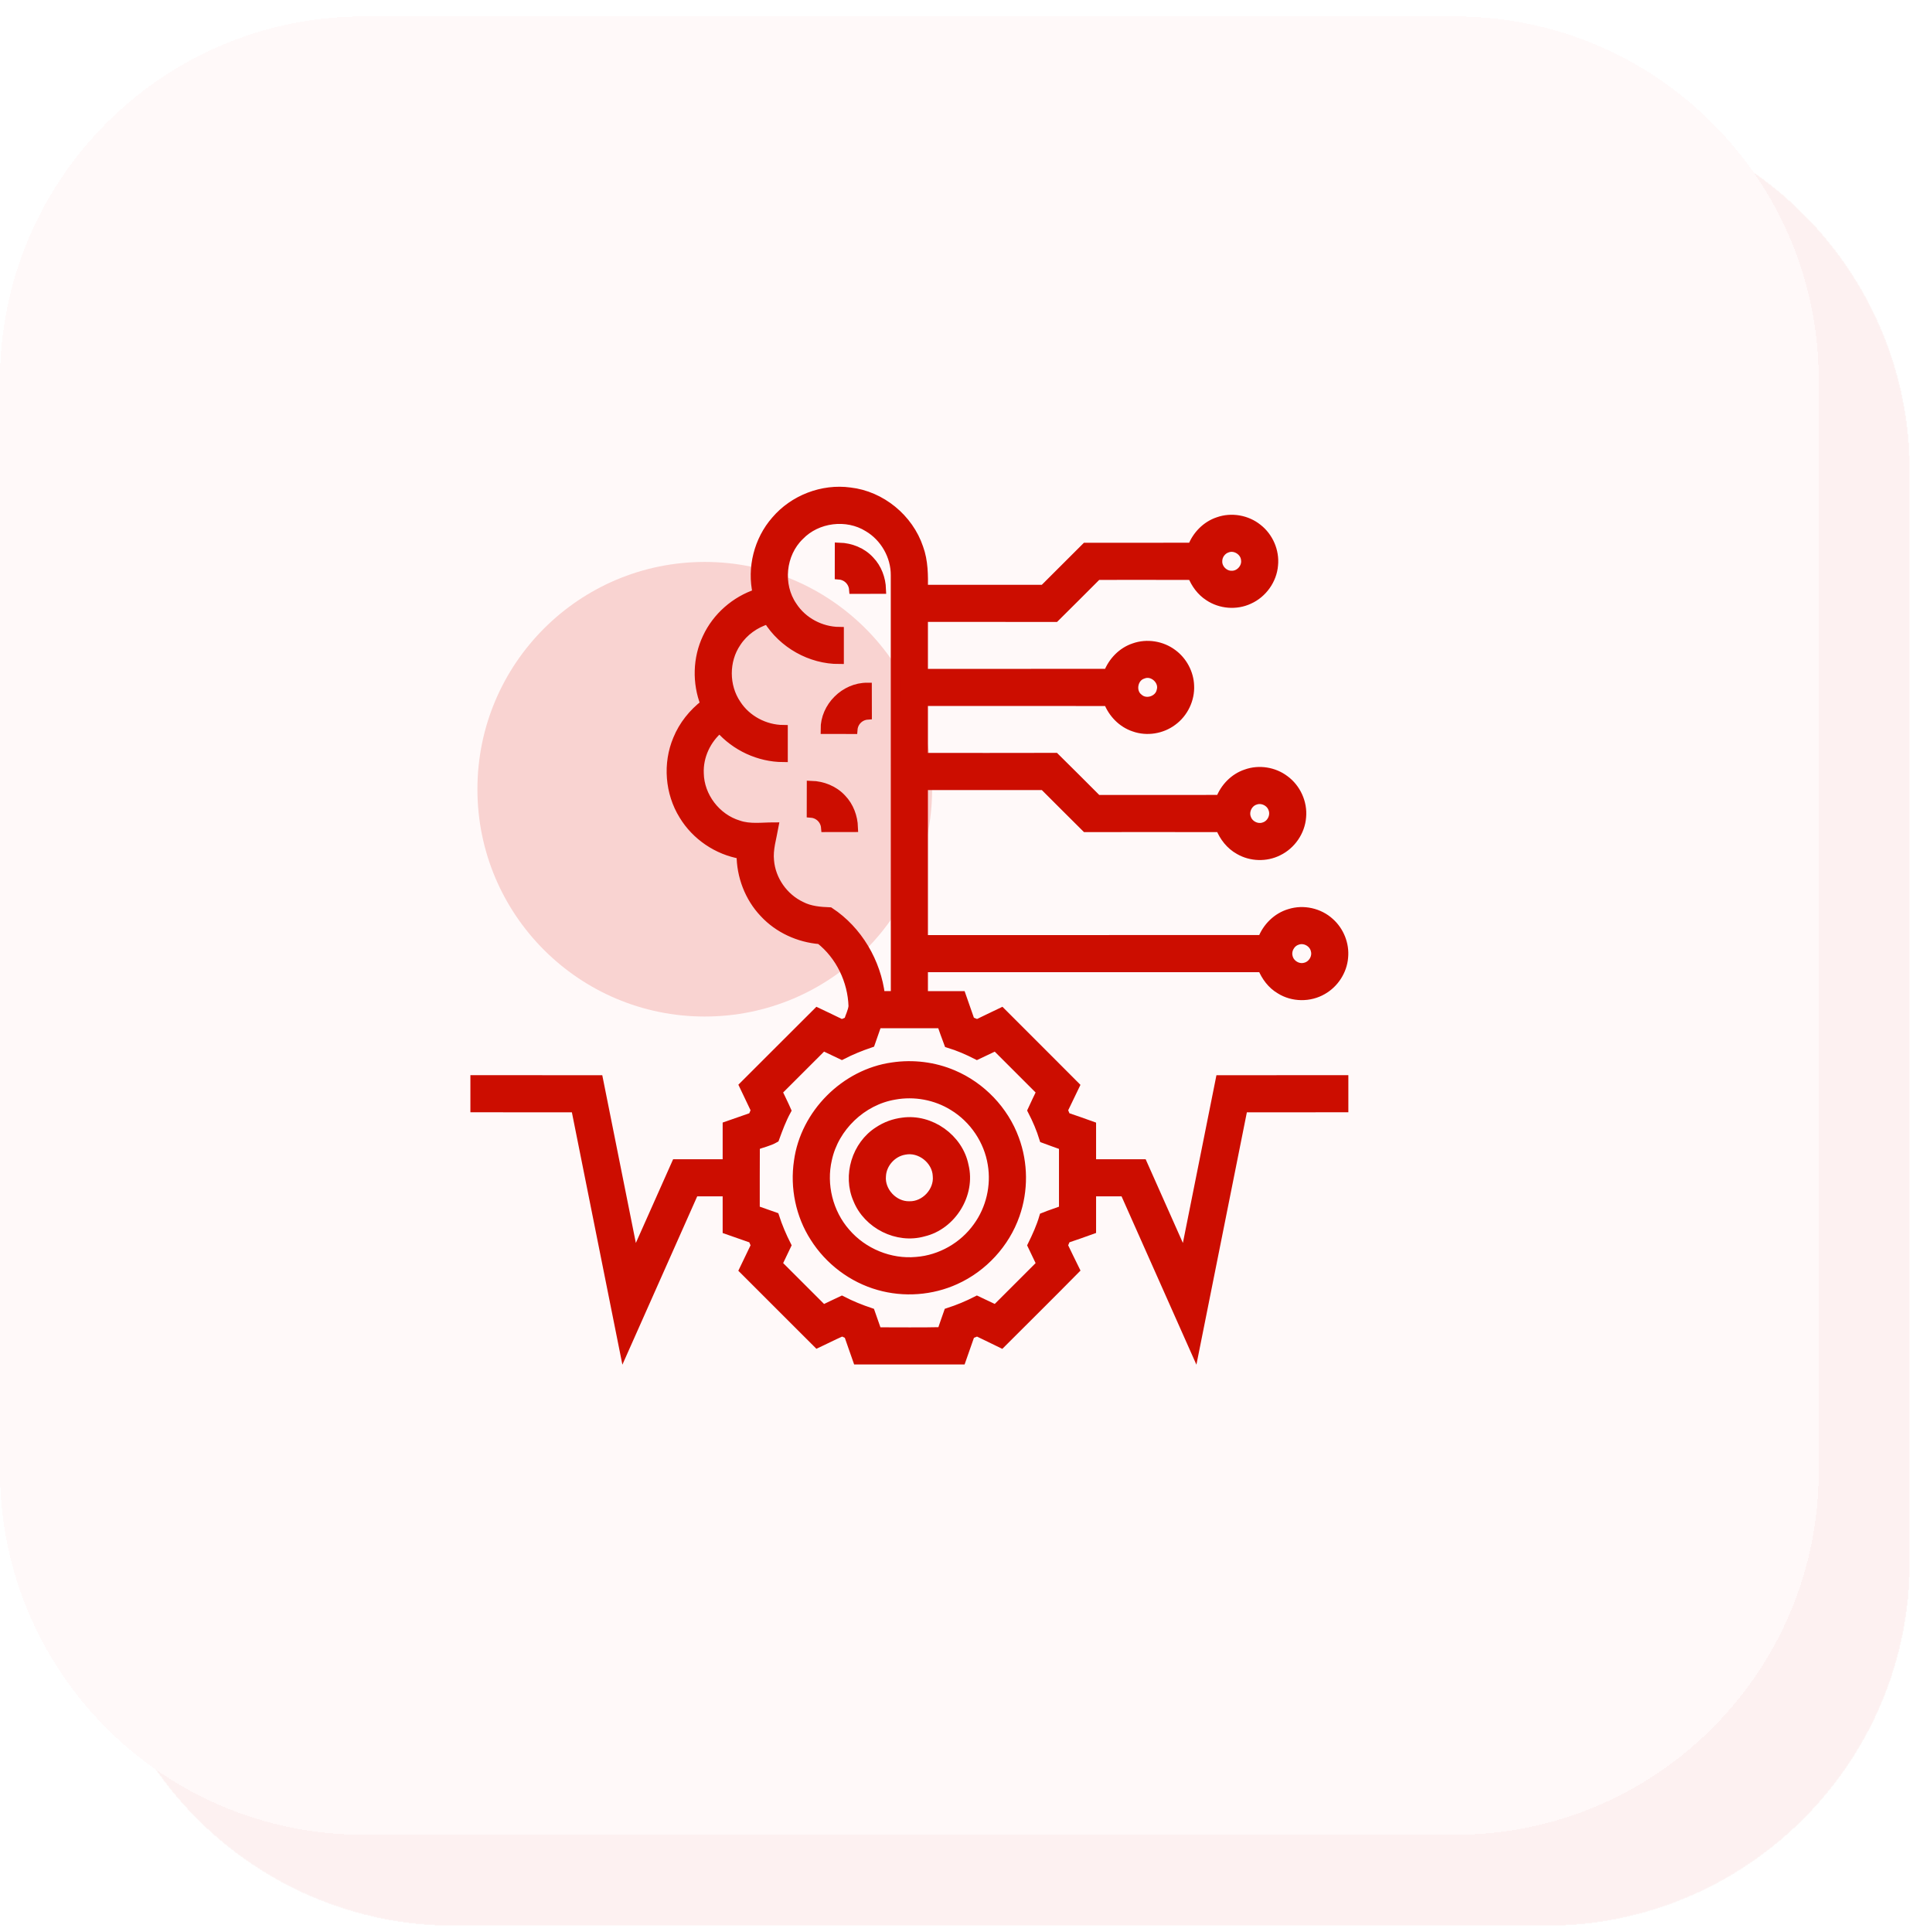
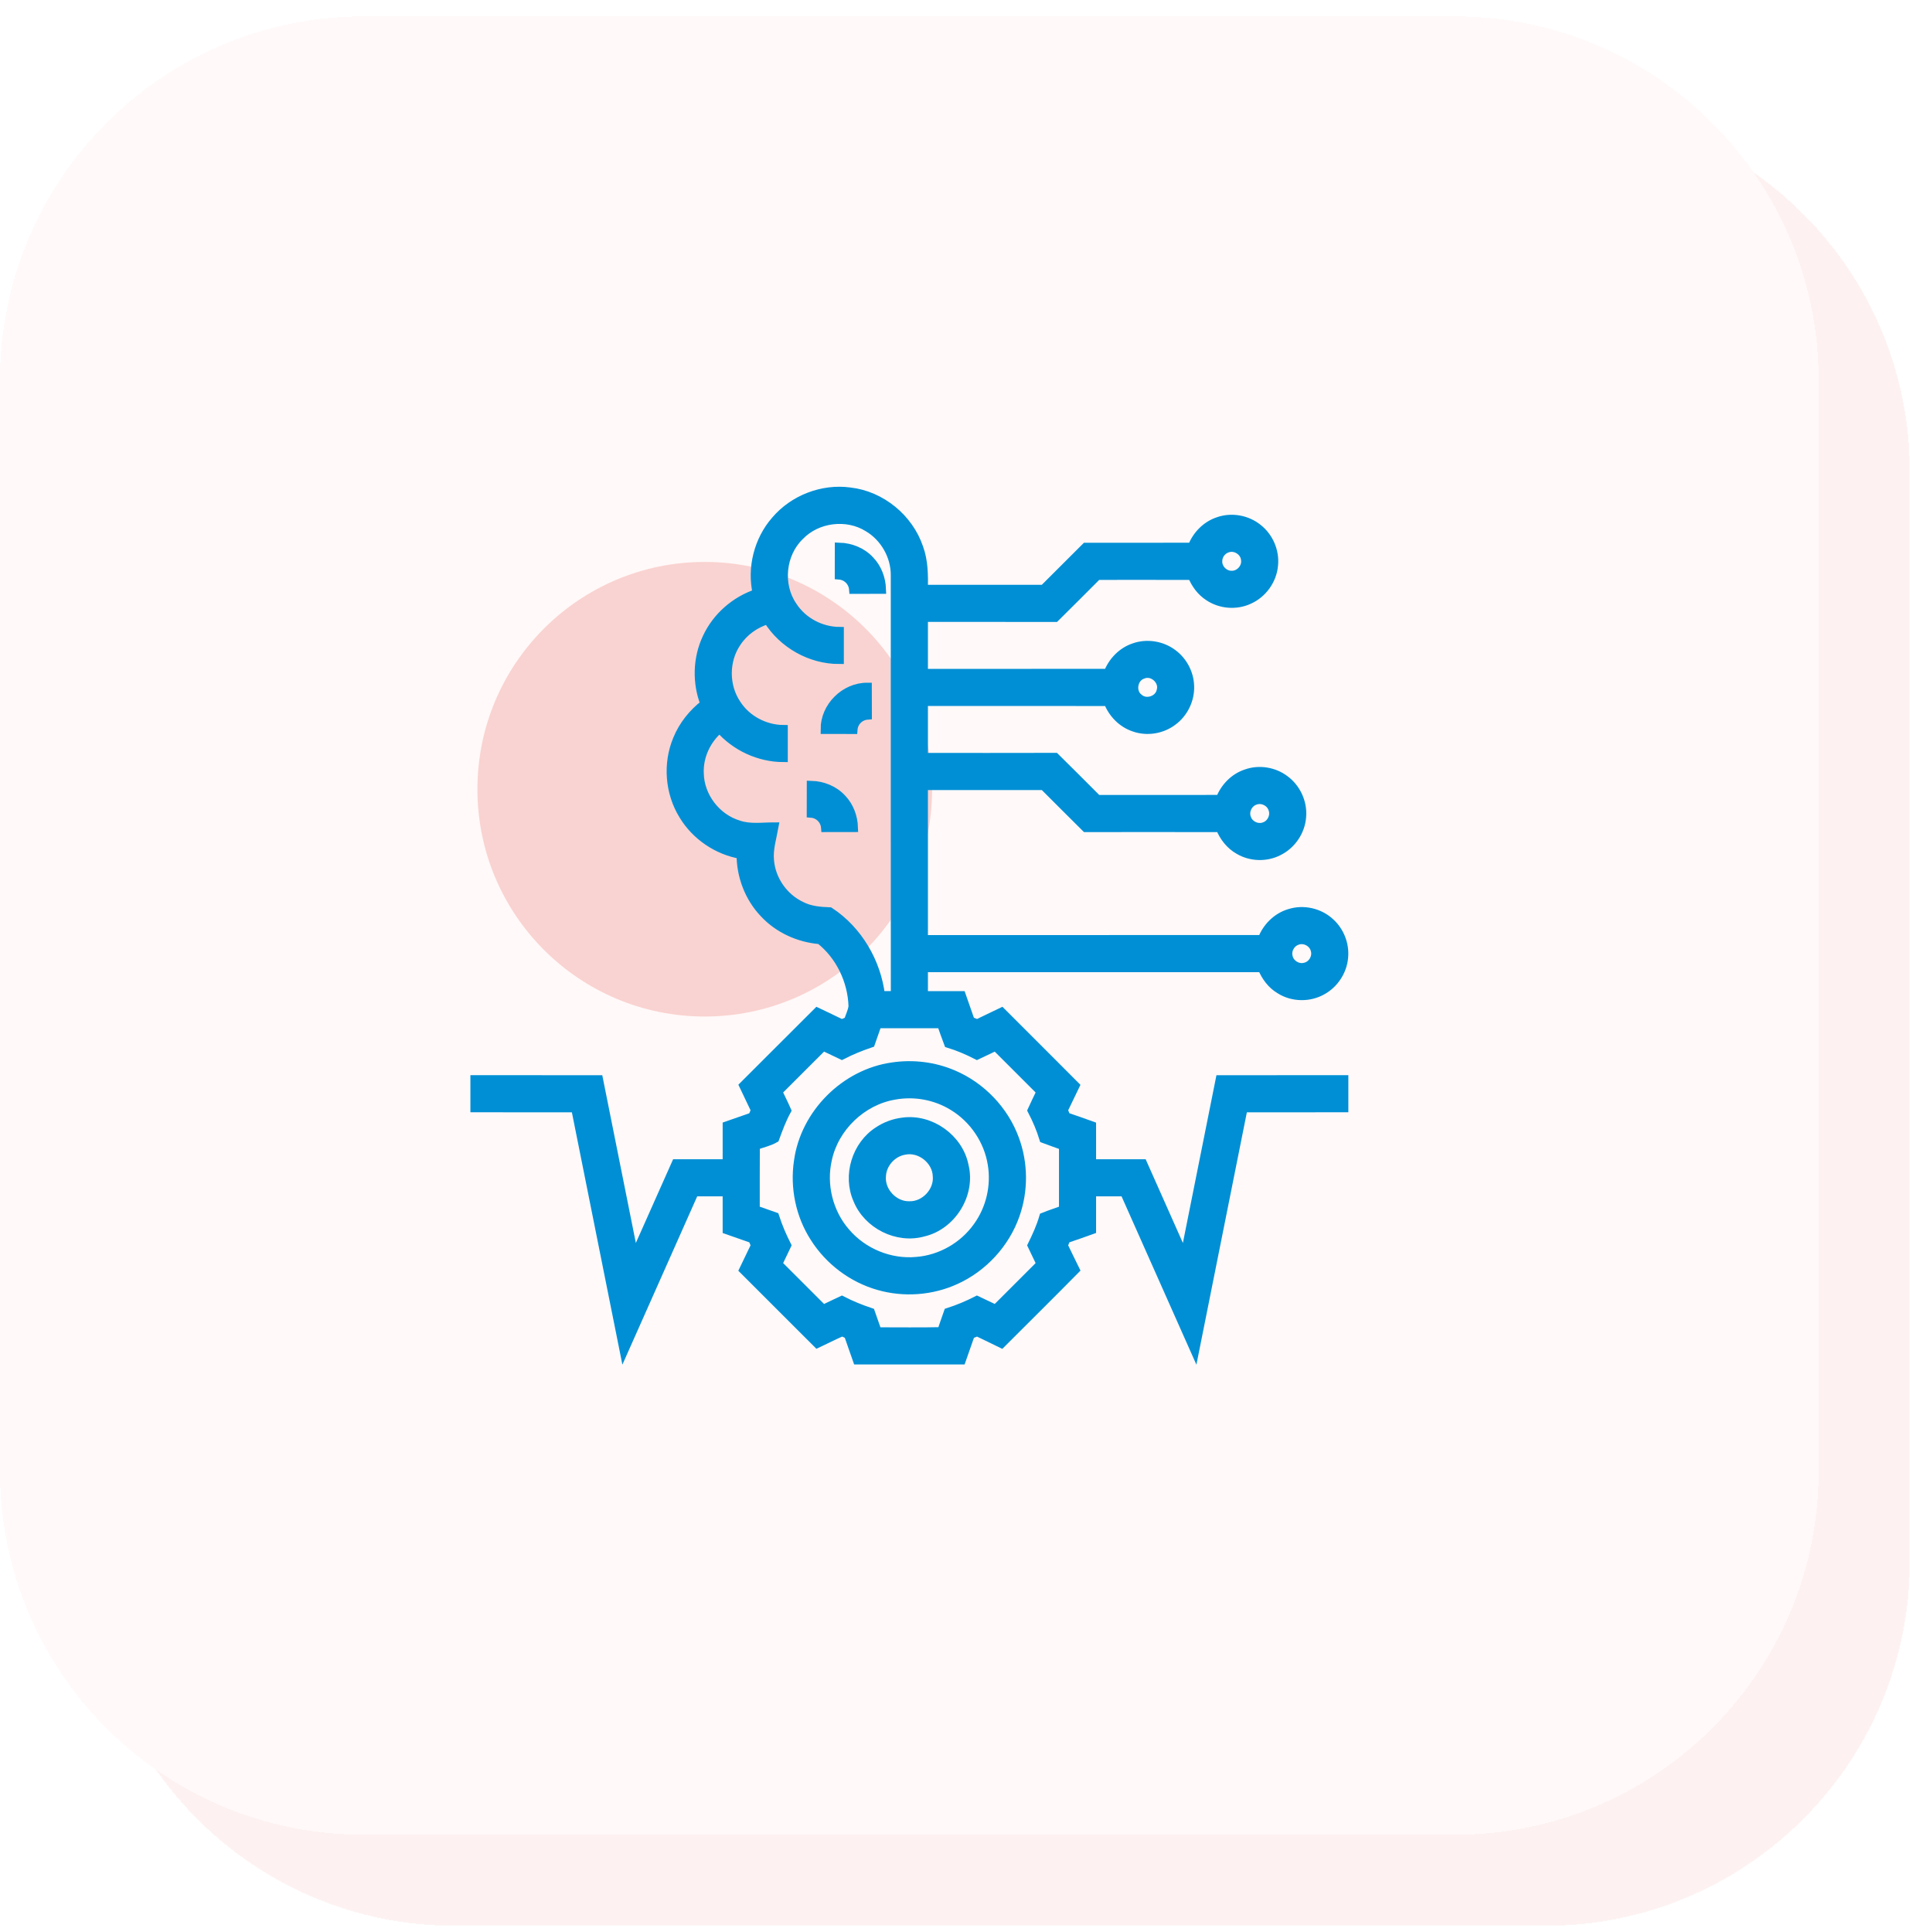
<svg xmlns="http://www.w3.org/2000/svg" width="84" height="85" viewBox="0 0 84 85" fill="none">
  <g filter="url(#filter0_d_275_159)">
    <rect y="0.723" width="80" height="80" rx="16" fill="#FFF9F9" shape-rendering="crispEdges" />
    <circle cx="31" cy="34.723" r="10" fill="#F9D3D1" />
-     <path d="M34.119 22.901C34.909 21.971 36.178 21.48 37.389 21.647C38.758 21.803 39.976 22.807 40.413 24.11C40.626 24.692 40.625 25.318 40.616 25.929C42.381 25.929 44.145 25.93 45.909 25.928C46.527 25.312 47.142 24.693 47.761 24.079C49.321 24.079 50.881 24.083 52.441 24.076C52.636 23.559 53.056 23.123 53.586 22.948C54.166 22.741 54.845 22.861 55.323 23.247C55.806 23.623 56.078 24.25 56.017 24.859C55.966 25.512 55.535 26.114 54.938 26.379C54.377 26.641 53.686 26.585 53.172 26.24C52.834 26.023 52.589 25.685 52.441 25.315C51.05 25.309 49.659 25.313 48.268 25.313C47.649 25.929 47.036 26.551 46.413 27.164C44.481 27.159 42.549 27.163 40.616 27.162C40.616 27.984 40.616 28.805 40.616 29.627C43.325 29.626 46.034 29.63 48.742 29.625C48.939 29.108 49.356 28.671 49.886 28.496C50.447 28.296 51.102 28.401 51.578 28.759C52.02 29.083 52.305 29.614 52.325 30.163C52.356 30.767 52.064 31.373 51.576 31.728C51.102 32.085 50.448 32.191 49.888 31.991C49.357 31.816 48.939 31.38 48.742 30.862C46.034 30.857 43.325 30.862 40.616 30.86C40.616 31.682 40.616 32.504 40.616 33.326C42.548 33.324 44.48 33.33 46.411 33.323C47.036 33.934 47.648 34.558 48.268 35.174C50.07 35.174 51.872 35.178 53.674 35.173C53.869 34.655 54.287 34.219 54.816 34.045C55.377 33.843 56.033 33.947 56.508 34.306C57.018 34.677 57.312 35.322 57.251 35.951C57.202 36.585 56.795 37.174 56.222 37.45C55.688 37.719 55.023 37.698 54.506 37.397C54.119 37.182 53.833 36.818 53.674 36.41C51.704 36.405 49.733 36.407 47.763 36.409C47.142 35.796 46.529 35.175 45.909 34.559C44.145 34.558 42.381 34.559 40.616 34.559C40.616 36.818 40.616 39.079 40.616 41.339C45.586 41.337 50.554 41.342 55.523 41.337C55.725 40.797 56.173 40.35 56.729 40.188C57.331 39.996 58.026 40.152 58.491 40.578C58.922 40.96 59.156 41.549 59.099 42.121C59.051 42.714 58.691 43.268 58.175 43.56C57.608 43.89 56.865 43.884 56.309 43.533C55.941 43.319 55.678 42.962 55.52 42.572C50.552 42.573 45.585 42.571 40.616 42.572C40.616 42.983 40.616 43.393 40.616 43.805C41.173 43.805 41.73 43.803 42.287 43.805C42.416 44.179 42.551 44.552 42.679 44.926C42.781 44.967 42.882 45.008 42.983 45.05C43.338 44.874 43.697 44.709 44.053 44.536C45.129 45.615 46.209 46.688 47.283 47.769C47.109 48.125 46.942 48.486 46.767 48.842C46.808 48.94 46.85 49.039 46.891 49.139C47.267 49.262 47.639 49.399 48.013 49.532C48.015 50.088 48.013 50.645 48.013 51.202C48.763 51.202 49.513 51.201 50.263 51.202C50.877 52.581 51.488 53.962 52.104 55.341C52.628 52.729 53.15 50.117 53.671 47.505C55.483 47.502 57.297 47.504 59.109 47.503C59.109 47.914 59.109 48.325 59.109 48.736C57.633 48.737 56.157 48.734 54.681 48.737C53.972 52.286 53.263 55.836 52.553 59.385C51.521 57.068 50.494 54.751 49.463 52.434C48.98 52.434 48.496 52.434 48.013 52.434C48.013 52.991 48.015 53.548 48.013 54.104C47.639 54.237 47.267 54.374 46.892 54.496C46.85 54.596 46.808 54.694 46.766 54.794C46.942 55.148 47.105 55.509 47.284 55.862C46.213 56.949 45.129 58.022 44.049 59.101C43.696 58.924 43.336 58.762 42.983 58.586C42.883 58.627 42.782 58.667 42.681 58.707C42.55 59.082 42.418 59.455 42.287 59.831C40.762 59.831 39.238 59.832 37.713 59.83C37.583 59.455 37.447 59.082 37.32 58.707C37.202 58.671 37.078 58.557 36.953 58.625C36.616 58.776 36.288 58.945 35.953 59.101C34.872 58.025 33.795 56.946 32.718 55.867C32.891 55.51 33.06 55.151 33.233 54.794C33.191 54.695 33.15 54.597 33.11 54.499C32.737 54.365 32.363 54.234 31.987 54.105C31.985 53.548 31.987 52.992 31.987 52.434C31.503 52.434 31.02 52.434 30.538 52.434C29.507 54.751 28.479 57.068 27.449 59.385C26.736 55.836 26.027 52.286 25.319 48.737C23.843 48.734 22.367 48.737 20.891 48.736C20.891 48.325 20.891 47.914 20.891 47.503C22.703 47.504 24.516 47.502 26.328 47.505C26.85 50.117 27.372 52.729 27.896 55.34C28.512 53.962 29.123 52.581 29.738 51.202C30.487 51.201 31.237 51.202 31.987 51.202C31.987 50.645 31.985 50.087 31.987 49.531C32.362 49.403 32.735 49.27 33.108 49.139C33.149 49.039 33.191 48.94 33.233 48.842C33.06 48.483 32.888 48.125 32.719 47.765C33.798 46.69 34.872 45.609 35.952 44.535C36.312 44.704 36.668 44.878 37.026 45.051C37.124 45.008 37.221 44.967 37.32 44.927C37.383 44.709 37.497 44.502 37.523 44.275C37.491 43.151 36.955 42.033 36.071 41.338C35.144 41.264 34.243 40.857 33.609 40.171C32.954 39.483 32.597 38.537 32.599 37.589C31.558 37.411 30.61 36.769 30.064 35.864C29.452 34.878 29.352 33.597 29.803 32.527C30.054 31.911 30.483 31.377 31.01 30.973C30.647 30.042 30.672 28.965 31.102 28.06C31.527 27.141 32.349 26.425 33.309 26.11C33.055 24.991 33.362 23.764 34.119 22.901ZM35.173 23.573C34.354 24.363 34.217 25.736 34.864 26.672C35.308 27.356 36.105 27.775 36.918 27.783C36.918 28.193 36.918 28.603 36.918 29.014C35.657 29.018 34.436 28.327 33.775 27.257C33.217 27.424 32.716 27.779 32.396 28.269C31.853 29.066 31.854 30.187 32.397 30.984C32.84 31.67 33.639 32.089 34.452 32.097C34.452 32.508 34.452 32.919 34.452 33.329C33.39 33.324 32.352 32.841 31.655 32.041C31.077 32.522 30.724 33.267 30.757 34.022C30.774 35.044 31.504 35.997 32.48 36.292C32.984 36.467 33.522 36.381 34.042 36.381C33.954 36.872 33.794 37.362 33.847 37.867C33.918 38.717 34.47 39.5 35.24 39.863C35.628 40.065 36.069 40.101 36.497 40.118C37.736 40.934 38.555 42.336 38.728 43.803C38.946 43.805 39.165 43.805 39.384 43.805C39.383 37.641 39.385 31.477 39.382 25.314C39.39 24.462 38.915 23.629 38.181 23.197C37.247 22.616 35.935 22.78 35.173 23.573ZM53.975 24.115C53.733 24.195 53.559 24.439 53.563 24.694C53.552 25.023 53.848 25.318 54.177 25.311C54.533 25.321 54.842 24.974 54.788 24.62C54.754 24.245 54.328 23.977 53.975 24.115ZM50.273 29.664C49.835 29.797 49.721 30.439 50.084 30.715C50.407 31.009 50.987 30.82 51.075 30.393C51.212 29.942 50.71 29.483 50.273 29.664ZM55.203 35.212C54.889 35.315 54.711 35.694 54.832 36.001C54.936 36.311 55.311 36.489 55.617 36.37C55.928 36.267 56.108 35.892 55.99 35.586C55.888 35.273 55.511 35.092 55.203 35.212ZM57.055 41.375C56.763 41.47 56.581 41.806 56.662 42.103C56.733 42.423 57.09 42.64 57.407 42.552C57.728 42.48 57.944 42.124 57.856 41.807C57.781 41.465 57.383 41.248 57.055 41.375ZM38.289 45.891C37.858 46.038 37.435 46.207 37.03 46.417C36.755 46.287 36.482 46.153 36.206 46.025C35.538 46.69 34.874 47.358 34.207 48.023C34.337 48.301 34.476 48.573 34.599 48.855C34.386 49.246 34.23 49.663 34.079 50.081C33.817 50.232 33.505 50.292 33.223 50.403C33.216 51.345 33.221 52.287 33.219 53.23C33.505 53.329 33.79 53.429 34.075 53.531C34.215 53.965 34.394 54.385 34.599 54.791C34.468 55.065 34.337 55.338 34.207 55.612C34.874 56.278 35.538 56.947 36.207 57.611C36.482 57.481 36.755 57.346 37.03 57.219C37.433 57.427 37.856 57.598 38.286 57.742C38.386 58.028 38.486 58.311 38.585 58.596C39.532 58.594 40.478 58.611 41.425 58.588C41.511 58.303 41.617 58.025 41.714 57.742C42.147 57.602 42.568 57.427 42.973 57.219C43.248 57.35 43.521 57.481 43.797 57.609C44.464 56.945 45.129 56.28 45.794 55.613C45.663 55.339 45.531 55.066 45.401 54.792C45.599 54.39 45.786 53.978 45.912 53.546C46.197 53.43 46.492 53.339 46.781 53.23C46.781 52.289 46.781 51.347 46.781 50.406C46.494 50.299 46.203 50.204 45.917 50.094C45.785 49.664 45.608 49.251 45.401 48.852C45.527 48.573 45.663 48.3 45.794 48.023C45.129 47.357 44.464 46.691 43.797 46.027C43.522 46.156 43.248 46.288 42.973 46.418C42.571 46.212 42.155 46.032 41.722 45.901C41.611 45.615 41.516 45.324 41.412 45.038C40.471 45.038 39.529 45.038 38.588 45.038C38.487 45.321 38.386 45.605 38.289 45.891Z" fill="#CC0D00" stroke="#CC0D00" stroke-width="0.4" />
-     <path d="M36.919 24.074C37.42 24.09 37.92 24.288 38.261 24.661C38.587 24.998 38.757 25.462 38.773 25.927C38.365 25.931 37.957 25.929 37.548 25.929C37.521 25.593 37.255 25.325 36.918 25.298C36.918 24.89 36.916 24.482 36.919 24.074Z" fill="#CC0D00" stroke="#CC0D00" stroke-width="0.4" />
-     <path d="M36.296 32.091C36.286 31.101 37.159 30.23 38.149 30.237C38.152 30.646 38.151 31.053 38.151 31.462C37.814 31.489 37.547 31.756 37.52 32.093C37.112 32.093 36.704 32.093 36.296 32.091Z" fill="#CC0D00" stroke="#CC0D00" stroke-width="0.4" />
-     <path d="M35.687 34.553C36.187 34.568 36.685 34.766 37.027 35.138C37.353 35.476 37.524 35.94 37.54 36.407C37.132 36.41 36.724 36.408 36.315 36.408C36.288 36.072 36.021 35.804 35.685 35.777C35.685 35.369 35.684 34.961 35.687 34.553Z" fill="#CC0D00" stroke="#CC0D00" stroke-width="0.4" />
-     <path d="M39.264 46.941C40.16 46.808 41.091 46.921 41.924 47.278C43.16 47.803 44.165 48.852 44.626 50.114C45.022 51.178 45.031 52.38 44.652 53.451C44.213 54.707 43.239 55.764 42.026 56.312C40.979 56.789 39.762 56.878 38.655 56.561C37.495 56.234 36.472 55.46 35.83 54.441C35.197 53.458 34.95 52.242 35.123 51.089C35.406 49 37.177 47.229 39.264 46.941ZM39.343 48.181C37.916 48.422 36.701 49.582 36.395 50.997C36.133 52.122 36.439 53.361 37.202 54.23C37.958 55.116 39.151 55.608 40.312 55.499C41.375 55.419 42.384 54.841 43 53.973C43.571 53.189 43.807 52.175 43.647 51.219C43.481 50.171 42.834 49.215 41.928 48.665C41.165 48.191 40.226 48.019 39.343 48.181Z" fill="#CC0D00" stroke="#CC0D00" stroke-width="0.4" />
-     <path d="M39.709 49.37C40.927 49.199 42.165 50.082 42.405 51.286C42.716 52.533 41.866 53.911 40.616 54.203C39.471 54.528 38.171 53.873 37.728 52.774C37.261 51.72 37.669 50.381 38.642 49.763C38.961 49.55 39.33 49.416 39.709 49.37ZM39.785 50.604C39.24 50.694 38.797 51.186 38.77 51.738C38.706 52.422 39.316 53.07 40.002 53.05C40.687 53.067 41.294 52.419 41.229 51.736C41.201 51.032 40.478 50.46 39.785 50.604Z" fill="#CC0D00" stroke="#CC0D00" stroke-width="0.4" />
+     <path d="M34.119 22.901C34.909 21.971 36.178 21.48 37.389 21.647C38.758 21.803 39.976 22.807 40.413 24.11C40.626 24.692 40.625 25.318 40.616 25.929C42.381 25.929 44.145 25.93 45.909 25.928C46.527 25.312 47.142 24.693 47.761 24.079C49.321 24.079 50.881 24.083 52.441 24.076C52.636 23.559 53.056 23.123 53.586 22.948C54.166 22.741 54.845 22.861 55.323 23.247C55.806 23.623 56.078 24.25 56.017 24.859C55.966 25.512 55.535 26.114 54.938 26.379C54.377 26.641 53.686 26.585 53.172 26.24C52.834 26.023 52.589 25.685 52.441 25.315C51.05 25.309 49.659 25.313 48.268 25.313C47.649 25.929 47.036 26.551 46.413 27.164C44.481 27.159 42.549 27.163 40.616 27.162C40.616 27.984 40.616 28.805 40.616 29.627C43.325 29.626 46.034 29.63 48.742 29.625C48.939 29.108 49.356 28.671 49.886 28.496C50.447 28.296 51.102 28.401 51.578 28.759C52.02 29.083 52.305 29.614 52.325 30.163C52.356 30.767 52.064 31.373 51.576 31.728C51.102 32.085 50.448 32.191 49.888 31.991C49.357 31.816 48.939 31.38 48.742 30.862C46.034 30.857 43.325 30.862 40.616 30.86C40.616 31.682 40.616 32.504 40.616 33.326C42.548 33.324 44.48 33.33 46.411 33.323C47.036 33.934 47.648 34.558 48.268 35.174C50.07 35.174 51.872 35.178 53.674 35.173C53.869 34.655 54.287 34.219 54.816 34.045C55.377 33.843 56.033 33.947 56.508 34.306C57.018 34.677 57.312 35.322 57.251 35.951C57.202 36.585 56.795 37.174 56.222 37.45C55.688 37.719 55.023 37.698 54.506 37.397C54.119 37.182 53.833 36.818 53.674 36.41C51.704 36.405 49.733 36.407 47.763 36.409C47.142 35.796 46.529 35.175 45.909 34.559C44.145 34.558 42.381 34.559 40.616 34.559C40.616 36.818 40.616 39.079 40.616 41.339C45.586 41.337 50.554 41.342 55.523 41.337C55.725 40.797 56.173 40.35 56.729 40.188C57.331 39.996 58.026 40.152 58.491 40.578C58.922 40.96 59.156 41.549 59.099 42.121C59.051 42.714 58.691 43.268 58.175 43.56C57.608 43.89 56.865 43.884 56.309 43.533C55.941 43.319 55.678 42.962 55.52 42.572C50.552 42.573 45.585 42.571 40.616 42.572C40.616 42.983 40.616 43.393 40.616 43.805C41.173 43.805 41.73 43.803 42.287 43.805C42.416 44.179 42.551 44.552 42.679 44.926C42.781 44.967 42.882 45.008 42.983 45.05C43.338 44.874 43.697 44.709 44.053 44.536C45.129 45.615 46.209 46.688 47.283 47.769C47.109 48.125 46.942 48.486 46.767 48.842C46.808 48.94 46.85 49.039 46.891 49.139C47.267 49.262 47.639 49.399 48.013 49.532C48.015 50.088 48.013 50.645 48.013 51.202C48.763 51.202 49.513 51.201 50.263 51.202C50.877 52.581 51.488 53.962 52.104 55.341C52.628 52.729 53.15 50.117 53.671 47.505C55.483 47.502 57.297 47.504 59.109 47.503C59.109 47.914 59.109 48.325 59.109 48.736C57.633 48.737 56.157 48.734 54.681 48.737C53.972 52.286 53.263 55.836 52.553 59.385C51.521 57.068 50.494 54.751 49.463 52.434C48.98 52.434 48.496 52.434 48.013 52.434C48.013 52.991 48.015 53.548 48.013 54.104C47.639 54.237 47.267 54.374 46.892 54.496C46.85 54.596 46.808 54.694 46.766 54.794C46.942 55.148 47.105 55.509 47.284 55.862C46.213 56.949 45.129 58.022 44.049 59.101C43.696 58.924 43.336 58.762 42.983 58.586C42.883 58.627 42.782 58.667 42.681 58.707C42.55 59.082 42.418 59.455 42.287 59.831C40.762 59.831 39.238 59.832 37.713 59.83C37.583 59.455 37.447 59.082 37.32 58.707C37.202 58.671 37.078 58.557 36.953 58.625C36.616 58.776 36.288 58.945 35.953 59.101C34.872 58.025 33.795 56.946 32.718 55.867C32.891 55.51 33.06 55.151 33.233 54.794C33.191 54.695 33.15 54.597 33.11 54.499C32.737 54.365 32.363 54.234 31.987 54.105C31.985 53.548 31.987 52.992 31.987 52.434C31.503 52.434 31.02 52.434 30.538 52.434C29.507 54.751 28.479 57.068 27.449 59.385C26.736 55.836 26.027 52.286 25.319 48.737C23.843 48.734 22.367 48.737 20.891 48.736C20.891 48.325 20.891 47.914 20.891 47.503C22.703 47.504 24.516 47.502 26.328 47.505C26.85 50.117 27.372 52.729 27.896 55.34C28.512 53.962 29.123 52.581 29.738 51.202C30.487 51.201 31.237 51.202 31.987 51.202C31.987 50.645 31.985 50.087 31.987 49.531C32.362 49.403 32.735 49.27 33.108 49.139C33.149 49.039 33.191 48.94 33.233 48.842C33.06 48.483 32.888 48.125 32.719 47.765C33.798 46.69 34.872 45.609 35.952 44.535C36.312 44.704 36.668 44.878 37.026 45.051C37.124 45.008 37.221 44.967 37.32 44.927C37.383 44.709 37.497 44.502 37.523 44.275C37.491 43.151 36.955 42.033 36.071 41.338C35.144 41.264 34.243 40.857 33.609 40.171C32.954 39.483 32.597 38.537 32.599 37.589C31.558 37.411 30.61 36.769 30.064 35.864C29.452 34.878 29.352 33.597 29.803 32.527C30.054 31.911 30.483 31.377 31.01 30.973C30.647 30.042 30.672 28.965 31.102 28.06C31.527 27.141 32.349 26.425 33.309 26.11C33.055 24.991 33.362 23.764 34.119 22.901ZM35.173 23.573C34.354 24.363 34.217 25.736 34.864 26.672C35.308 27.356 36.105 27.775 36.918 27.783C36.918 28.193 36.918 28.603 36.918 29.014C35.657 29.018 34.436 28.327 33.775 27.257C33.217 27.424 32.716 27.779 32.396 28.269C31.853 29.066 31.854 30.187 32.397 30.984C32.84 31.67 33.639 32.089 34.452 32.097C34.452 32.508 34.452 32.919 34.452 33.329C33.39 33.324 32.352 32.841 31.655 32.041C31.077 32.522 30.724 33.267 30.757 34.022C30.774 35.044 31.504 35.997 32.48 36.292C32.984 36.467 33.522 36.381 34.042 36.381C33.954 36.872 33.794 37.362 33.847 37.867C33.918 38.717 34.47 39.5 35.24 39.863C35.628 40.065 36.069 40.101 36.497 40.118C37.736 40.934 38.555 42.336 38.728 43.803C38.946 43.805 39.165 43.805 39.384 43.805C39.383 37.641 39.385 31.477 39.382 25.314C39.39 24.462 38.915 23.629 38.181 23.197C37.247 22.616 35.935 22.78 35.173 23.573ZM53.975 24.115C53.733 24.195 53.559 24.439 53.563 24.694C53.552 25.023 53.848 25.318 54.177 25.311C54.533 25.321 54.842 24.974 54.788 24.62C54.754 24.245 54.328 23.977 53.975 24.115ZM50.273 29.664C49.835 29.797 49.721 30.439 50.084 30.715C50.407 31.009 50.987 30.82 51.075 30.393C51.212 29.942 50.71 29.483 50.273 29.664ZM55.203 35.212C54.889 35.315 54.711 35.694 54.832 36.001C54.936 36.311 55.311 36.489 55.617 36.37C55.928 36.267 56.108 35.892 55.99 35.586C55.888 35.273 55.511 35.092 55.203 35.212ZM57.055 41.375C56.763 41.47 56.581 41.806 56.662 42.103C56.733 42.423 57.09 42.64 57.407 42.552C57.728 42.48 57.944 42.124 57.856 41.807C57.781 41.465 57.383 41.248 57.055 41.375ZM38.289 45.891C37.858 46.038 37.435 46.207 37.03 46.417C36.755 46.287 36.482 46.153 36.206 46.025C35.538 46.69 34.874 47.358 34.207 48.023C34.337 48.301 34.476 48.573 34.599 48.855C34.386 49.246 34.23 49.663 34.079 50.081C33.817 50.232 33.505 50.292 33.223 50.403C33.216 51.345 33.221 52.287 33.219 53.23C33.505 53.329 33.79 53.429 34.075 53.531C34.215 53.965 34.394 54.385 34.599 54.791C34.468 55.065 34.337 55.338 34.207 55.612C34.874 56.278 35.538 56.947 36.207 57.611C36.482 57.481 36.755 57.346 37.03 57.219C37.433 57.427 37.856 57.598 38.286 57.742C38.386 58.028 38.486 58.311 38.585 58.596C39.532 58.594 40.478 58.611 41.425 58.588C41.511 58.303 41.617 58.025 41.714 57.742C42.147 57.602 42.568 57.427 42.973 57.219C43.248 57.35 43.521 57.481 43.797 57.609C44.464 56.945 45.129 56.28 45.794 55.613C45.663 55.339 45.531 55.066 45.401 54.792C45.599 54.39 45.786 53.978 45.912 53.546C46.197 53.43 46.492 53.339 46.781 53.23C46.781 52.289 46.781 51.347 46.781 50.406C46.494 50.299 46.203 50.204 45.917 50.094C45.785 49.664 45.608 49.251 45.401 48.852C45.527 48.573 45.663 48.3 45.794 48.023C45.129 47.357 44.464 46.691 43.797 46.027C43.522 46.156 43.248 46.288 42.973 46.418C42.571 46.212 42.155 46.032 41.722 45.901C41.611 45.615 41.516 45.324 41.412 45.038C40.471 45.038 39.529 45.038 38.588 45.038C38.487 45.321 38.386 45.605 38.289 45.891Z" fill="#008fd5" stroke="#008fd5" stroke-width="0.4" />
+     <path d="M36.919 24.074C37.42 24.09 37.92 24.288 38.261 24.661C38.587 24.998 38.757 25.462 38.773 25.927C38.365 25.931 37.957 25.929 37.548 25.929C37.521 25.593 37.255 25.325 36.918 25.298C36.918 24.89 36.916 24.482 36.919 24.074Z" fill="#008fd5" stroke="#008fd5" stroke-width="0.4" />
+     <path d="M36.296 32.091C36.286 31.101 37.159 30.23 38.149 30.237C38.152 30.646 38.151 31.053 38.151 31.462C37.814 31.489 37.547 31.756 37.52 32.093C37.112 32.093 36.704 32.093 36.296 32.091Z" fill="#008fd5" stroke="#008fd5" stroke-width="0.4" />
+     <path d="M35.687 34.553C36.187 34.568 36.685 34.766 37.027 35.138C37.353 35.476 37.524 35.94 37.54 36.407C37.132 36.41 36.724 36.408 36.315 36.408C36.288 36.072 36.021 35.804 35.685 35.777C35.685 35.369 35.684 34.961 35.687 34.553Z" fill="#008fd5" stroke="#008fd5" stroke-width="0.4" />
+     <path d="M39.264 46.941C40.16 46.808 41.091 46.921 41.924 47.278C43.16 47.803 44.165 48.852 44.626 50.114C45.022 51.178 45.031 52.38 44.652 53.451C44.213 54.707 43.239 55.764 42.026 56.312C40.979 56.789 39.762 56.878 38.655 56.561C37.495 56.234 36.472 55.46 35.83 54.441C35.197 53.458 34.95 52.242 35.123 51.089C35.406 49 37.177 47.229 39.264 46.941ZM39.343 48.181C37.916 48.422 36.701 49.582 36.395 50.997C36.133 52.122 36.439 53.361 37.202 54.23C37.958 55.116 39.151 55.608 40.312 55.499C41.375 55.419 42.384 54.841 43 53.973C43.571 53.189 43.807 52.175 43.647 51.219C43.481 50.171 42.834 49.215 41.928 48.665C41.165 48.191 40.226 48.019 39.343 48.181Z" fill="#008fd5" stroke="#008fd5" stroke-width="0.4" />
+     <path d="M39.709 49.37C40.927 49.199 42.165 50.082 42.405 51.286C42.716 52.533 41.866 53.911 40.616 54.203C39.471 54.528 38.171 53.873 37.728 52.774C37.261 51.72 37.669 50.381 38.642 49.763C38.961 49.55 39.33 49.416 39.709 49.37ZM39.785 50.604C39.24 50.694 38.797 51.186 38.77 51.738C38.706 52.422 39.316 53.07 40.002 53.05C40.687 53.067 41.294 52.419 41.229 51.736C41.201 51.032 40.478 50.46 39.785 50.604Z" fill="#008fd5" stroke="#008fd5" stroke-width="0.4" />
  </g>
  <defs>
    <filter id="filter0_d_275_159" x="0" y="0.723" width="84" height="84" filterUnits="userSpaceOnUse" color-interpolation-filters="sRGB">
      <feFlood flood-opacity="0" result="BackgroundImageFix" />
      <feColorMatrix in="SourceAlpha" type="matrix" values="0 0 0 0 0 0 0 0 0 0 0 0 0 0 0 0 0 0 127 0" result="hardAlpha" />
      <feOffset dx="4" dy="4" />
      <feComposite in2="hardAlpha" operator="out" />
      <feColorMatrix type="matrix" values="0 0 0 0 0.976 0 0 0 0 0.827 0 0 0 0 0.82 0 0 0 0.3 0" />
      <feBlend mode="normal" in2="BackgroundImageFix" result="effect1_dropShadow_3701_5370" />
      <feBlend mode="normal" in="SourceGraphic" in2="effect1_dropShadow_3701_5370" result="shape" />
    </filter>
  </defs>
</svg>
